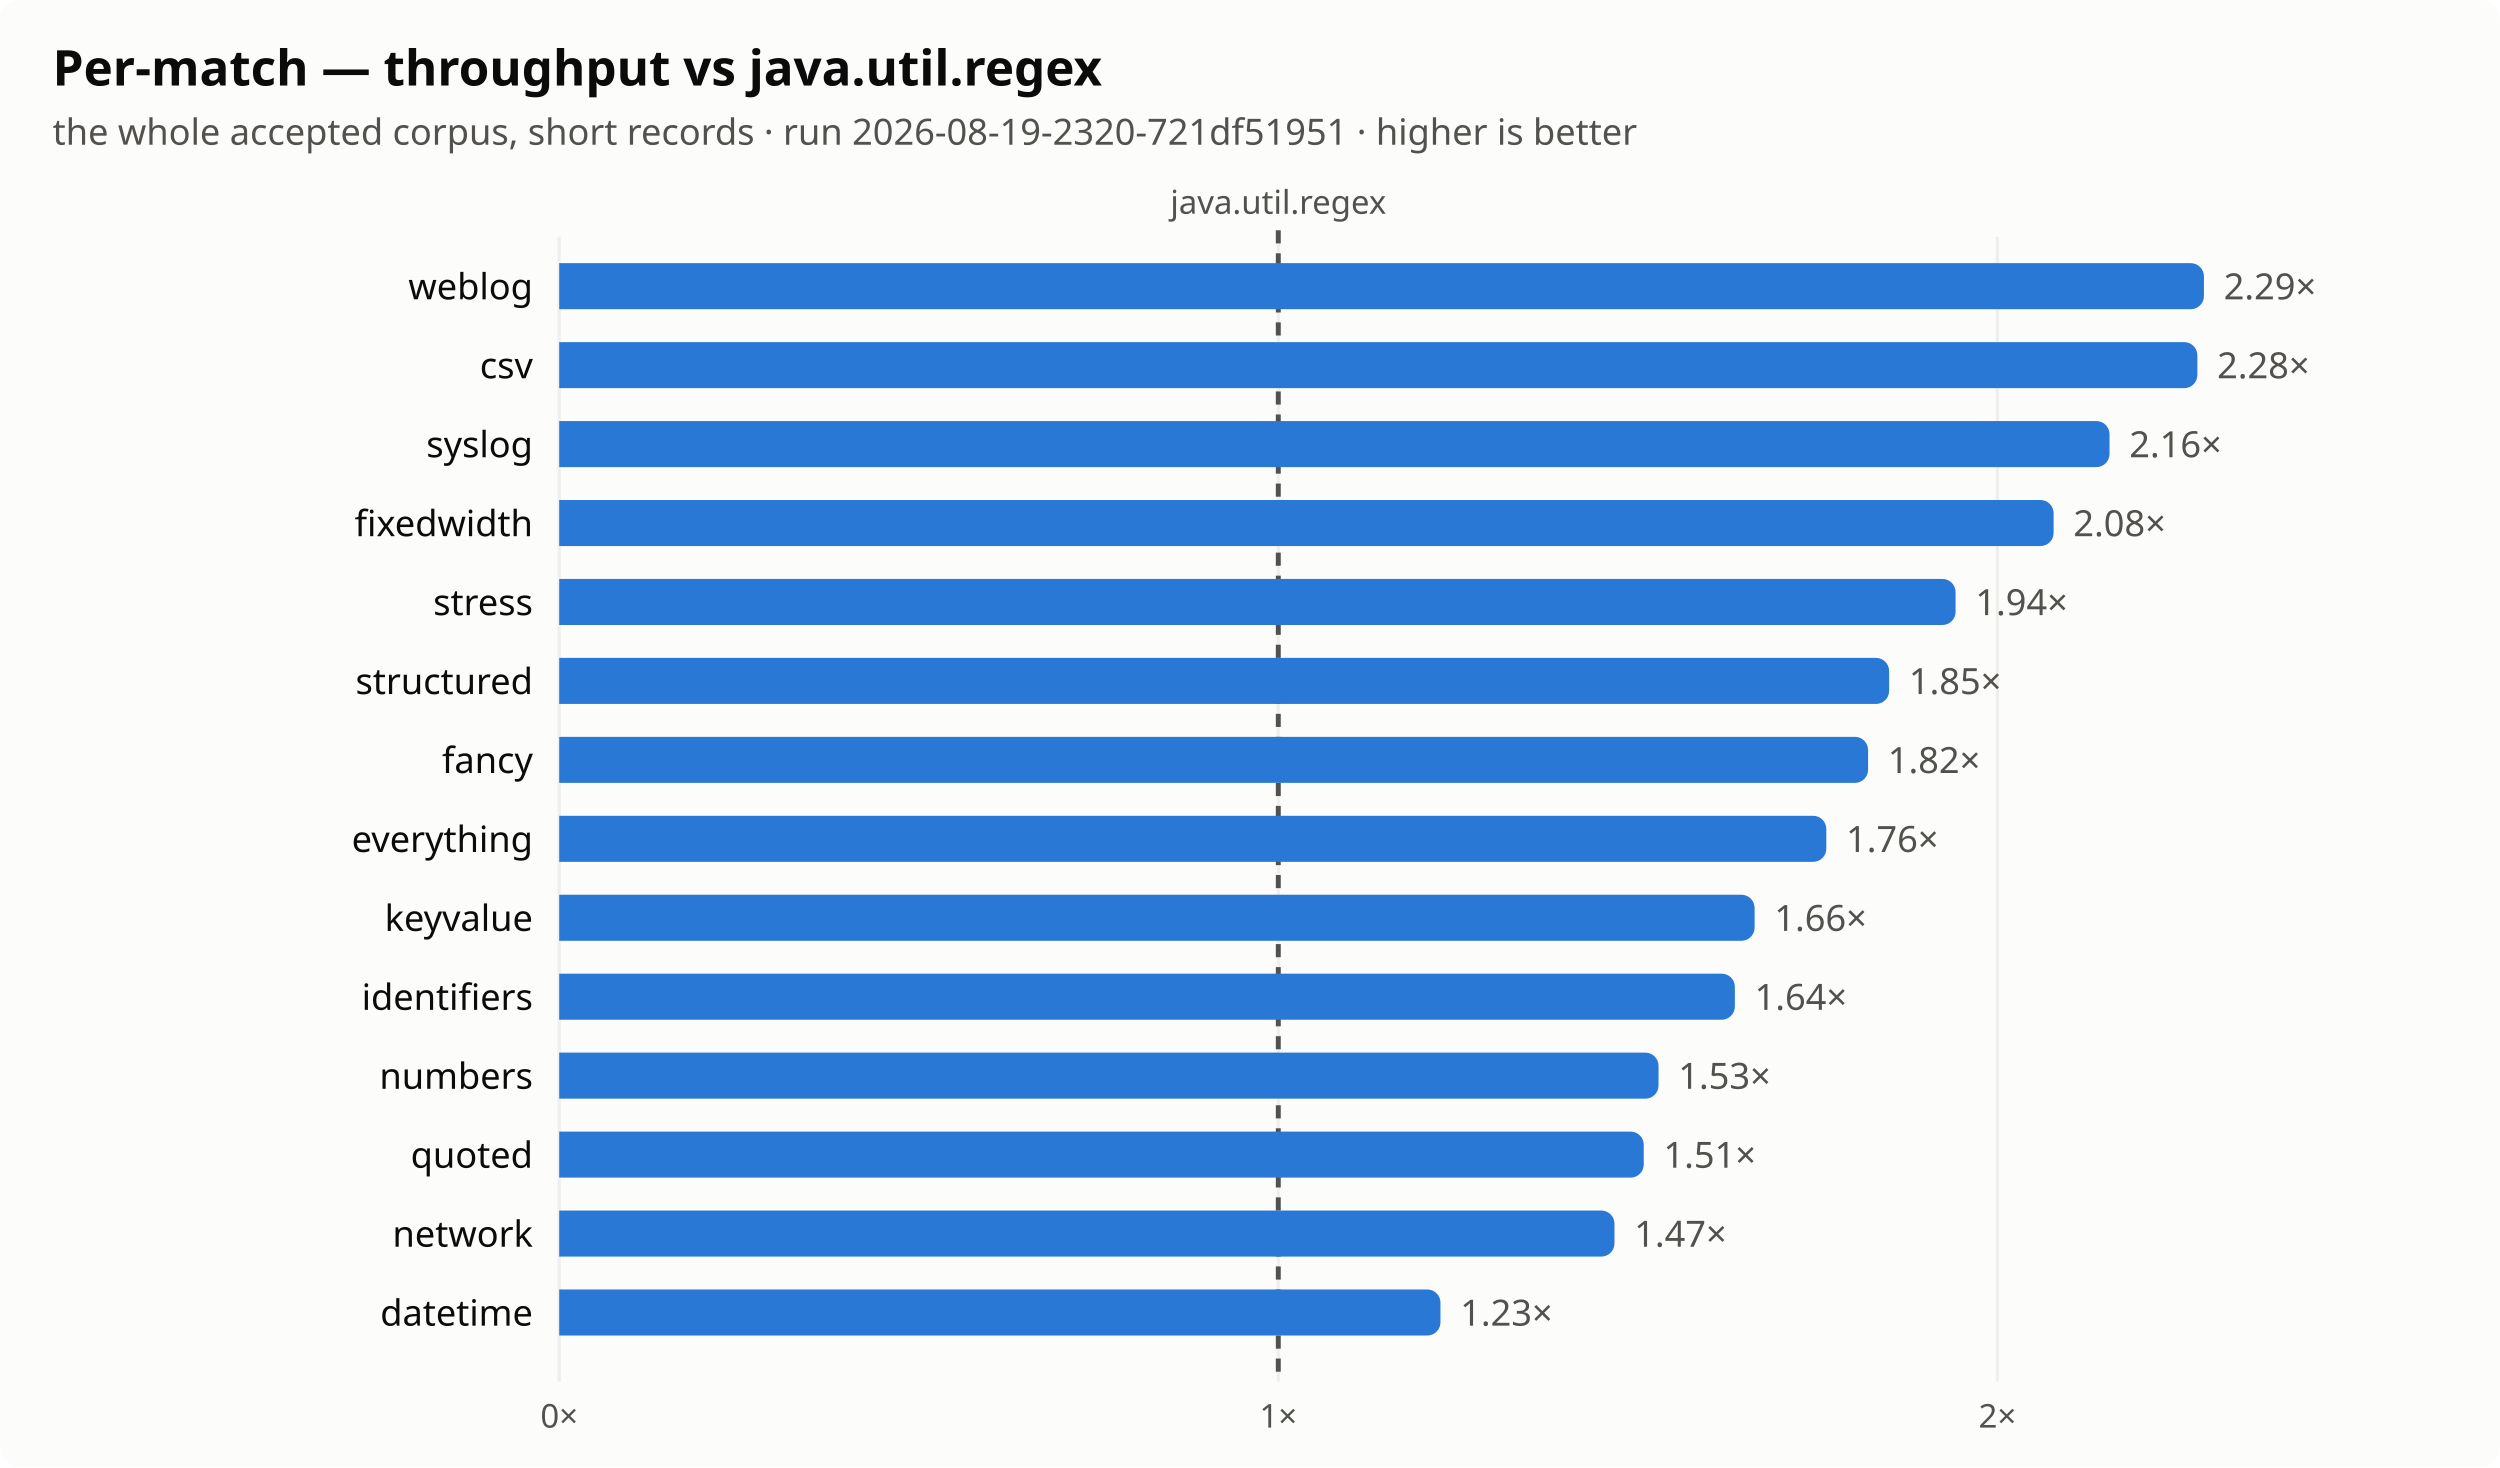
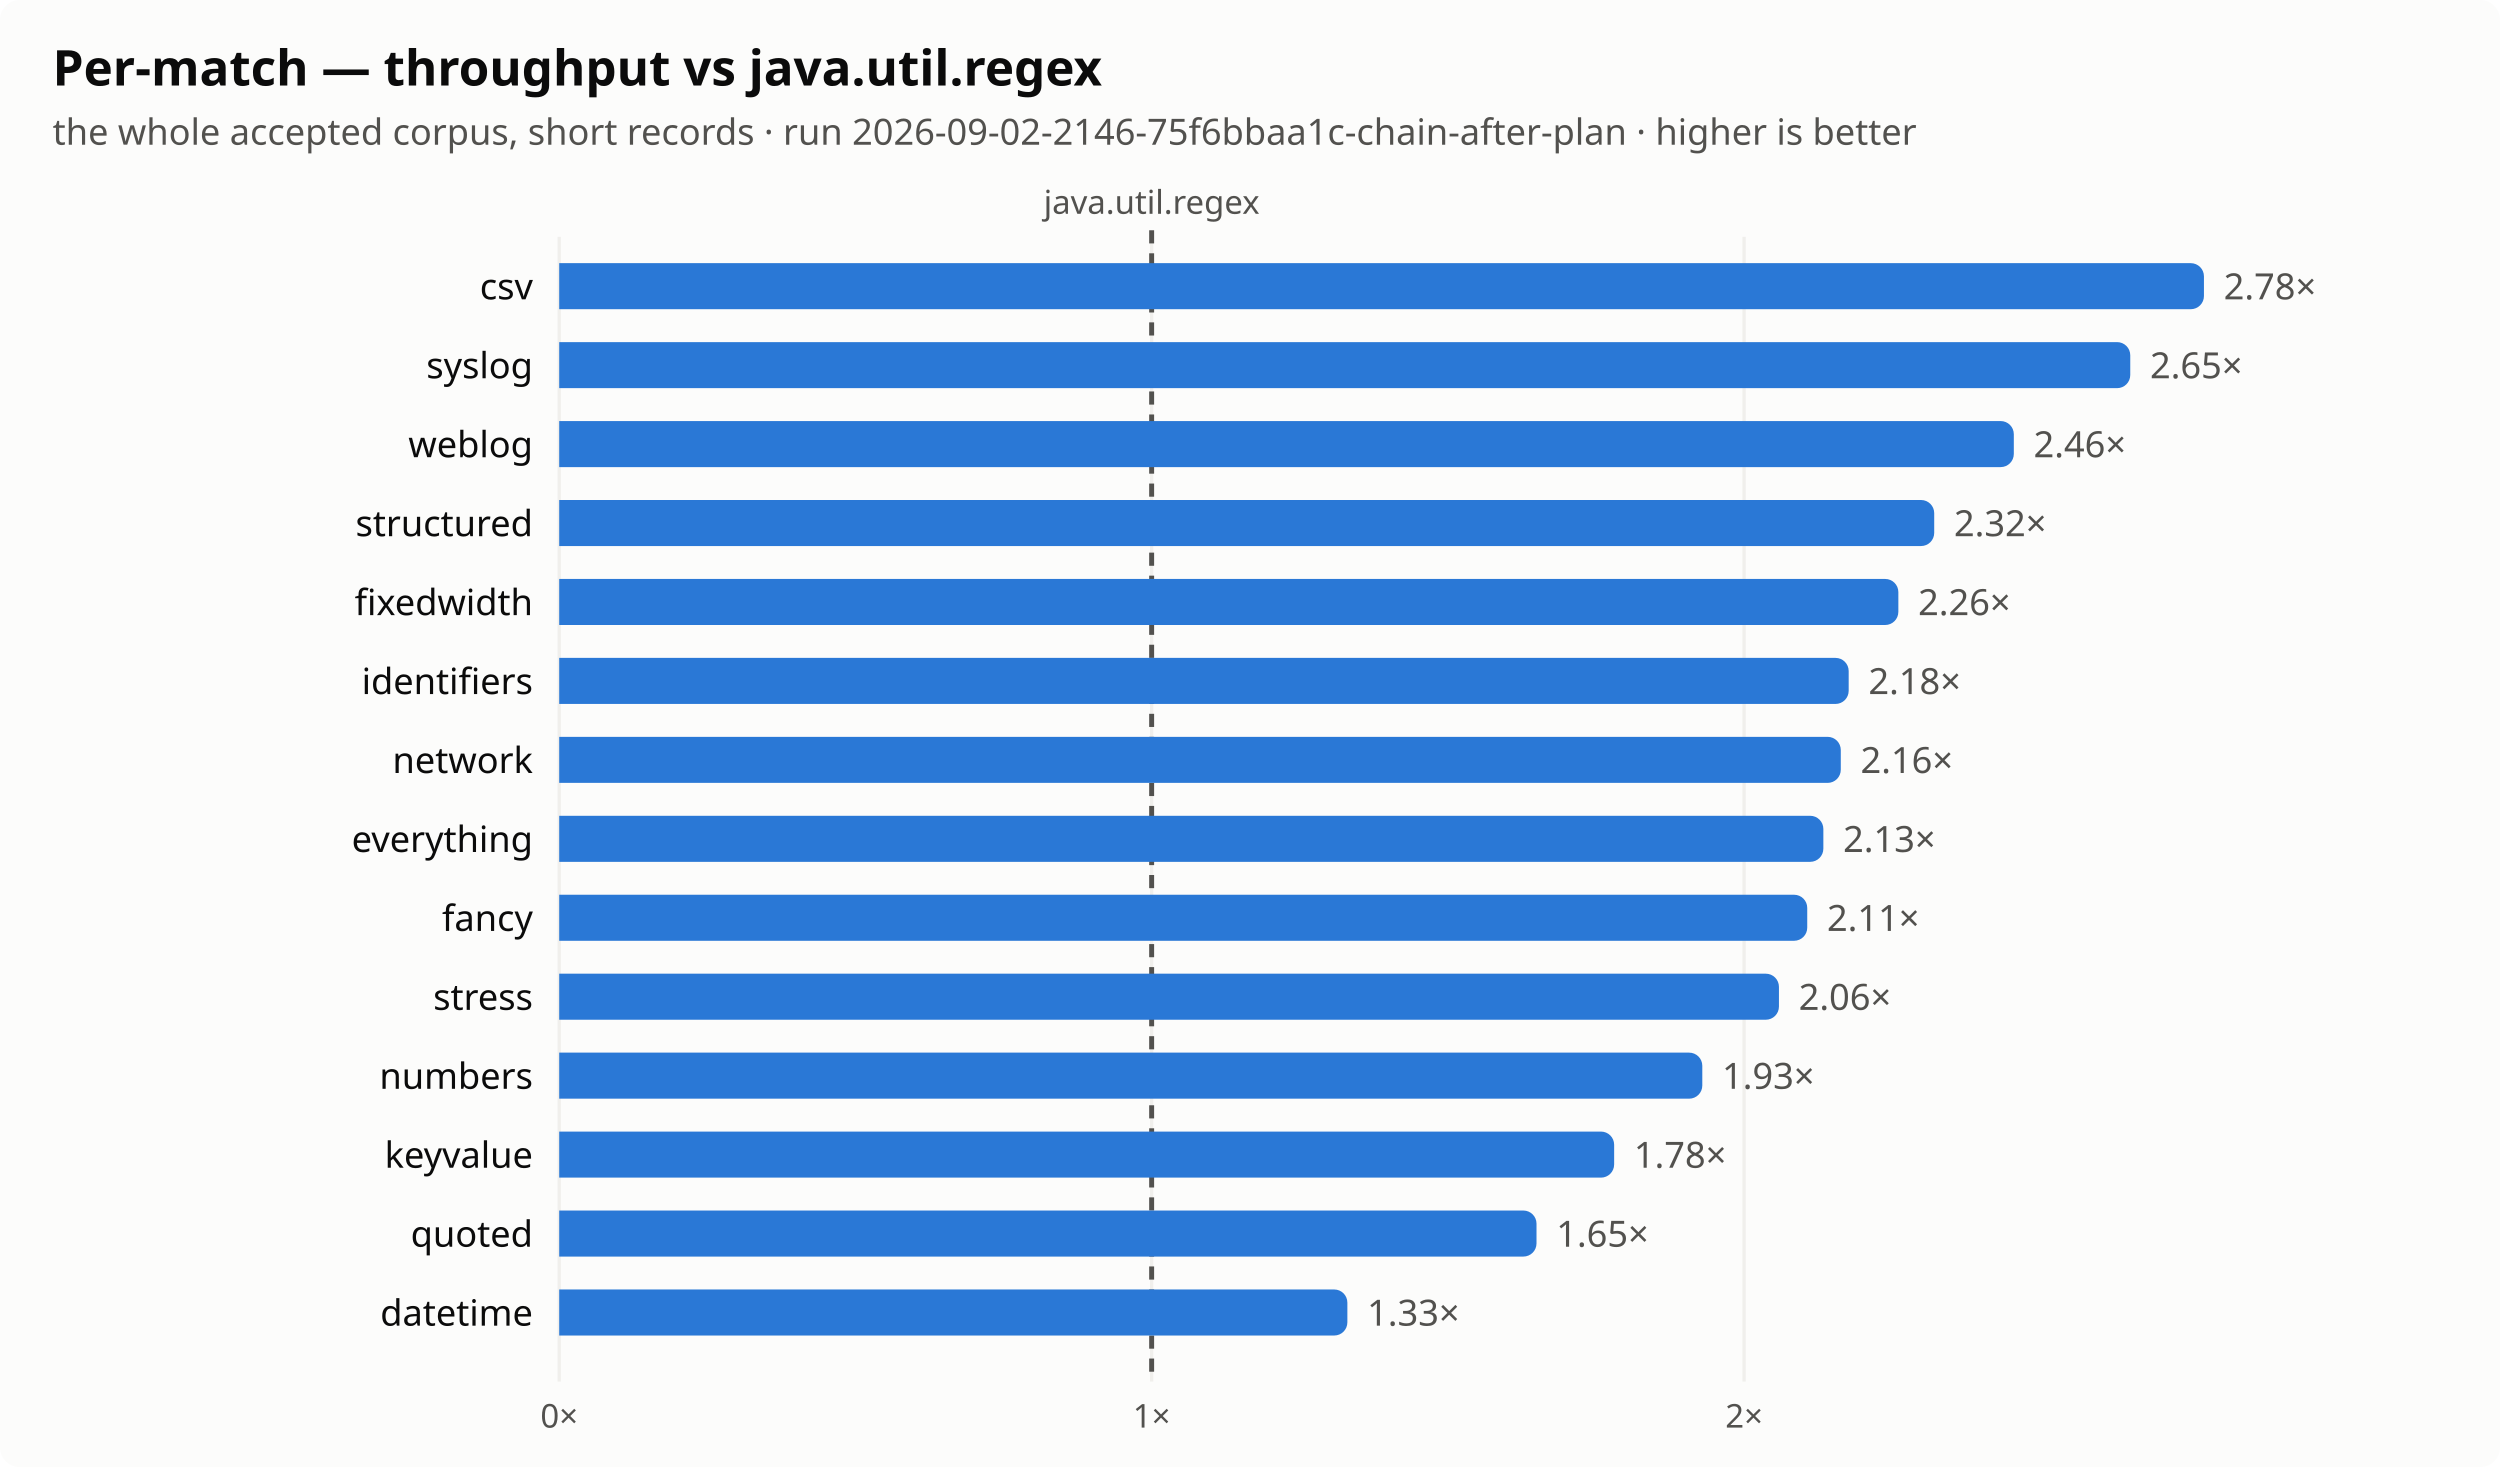
<svg xmlns="http://www.w3.org/2000/svg" width="760" height="446" viewBox="0 0 760 446" font-family="system-ui, sans-serif">
  <rect width="760" height="446" fill="#fcfcfb" rx="6" />
  <text x="16" y="26" font-size="15" font-weight="600" fill="#0b0b0b">Per-match — throughput vs java.util.regex</text>
-   <text x="16" y="44" font-size="11" fill="#52514e">the whole accepted corpus, short records · run 2026-08-19-2320-721df51951 · higher is better</text>
+   <text x="16" y="44" font-size="11" fill="#52514e">the whole accepted corpus, short records · run 2026-09-02-2146-75f6bbaa1c-chain-after-plan · higher is better</text>
  <line x1="170.0" y1="72" x2="170.0" y2="420" stroke="#f0efec" stroke-width="1" />
  <text x="170.0" y="434" font-size="10" fill="#52514e" text-anchor="middle">0×</text>
-   <line x1="388.6" y1="72" x2="388.6" y2="420" stroke="#f0efec" stroke-width="1" />
-   <text x="388.6" y="434" font-size="10" fill="#52514e" text-anchor="middle">1×</text>
-   <line x1="607.2" y1="72" x2="607.2" y2="420" stroke="#f0efec" stroke-width="1" />
-   <text x="607.2" y="434" font-size="10" fill="#52514e" text-anchor="middle">2×</text>
-   <line x1="388.6" y1="70" x2="388.6" y2="420" stroke="#52514e" stroke-width="1.5" stroke-dasharray="4 3" />
-   <text x="388.6" y="65" font-size="10" fill="#52514e" text-anchor="middle">java.util.regex</text>
+   <line x1="350.1" y1="72" x2="350.1" y2="420" stroke="#f0efec" stroke-width="1" />
+   <text x="350.1" y="434" font-size="10" fill="#52514e" text-anchor="middle">1×</text>
+   <line x1="530.2" y1="72" x2="530.2" y2="420" stroke="#f0efec" stroke-width="1" />
+   <text x="530.2" y="434" font-size="10" fill="#52514e" text-anchor="middle">2×</text>
+   <line x1="350.1" y1="70" x2="350.1" y2="420" stroke="#52514e" stroke-width="1.5" stroke-dasharray="4 3" />
+   <text x="350.1" y="65" font-size="10" fill="#52514e" text-anchor="middle">java.util.regex</text>
  <path d="M 170 80 h 496.0 a 4.0 4.0 0 0 1 4.0 4.0 v 6.0 a 4.0 4.0 0 0 1 -4.0 4.0 h -496.0 Z" fill="#2a78d6" />
-   <text x="162" y="91" font-size="11" fill="#0b0b0b" text-anchor="end">weblog</text>
-   <text x="676.0" y="91" font-size="11" fill="#52514e">2.29×</text>
-   <path d="M 170 104 h 494.0 a 4.0 4.0 0 0 1 4.0 4.0 v 6.0 a 4.0 4.0 0 0 1 -4.0 4.0 h -494.0 Z" fill="#2a78d6" />
-   <text x="162" y="115" font-size="11" fill="#0b0b0b" text-anchor="end">csv</text>
-   <text x="674.0" y="115" font-size="11" fill="#52514e">2.28×</text>
-   <path d="M 170 128 h 467.3 a 4.0 4.0 0 0 1 4.0 4.0 v 6.0 a 4.0 4.0 0 0 1 -4.0 4.0 h -467.3 Z" fill="#2a78d6" />
-   <text x="162" y="139" font-size="11" fill="#0b0b0b" text-anchor="end">syslog</text>
-   <text x="647.3" y="139" font-size="11" fill="#52514e">2.16×</text>
-   <path d="M 170 152 h 450.3 a 4.0 4.0 0 0 1 4.0 4.0 v 6.0 a 4.0 4.0 0 0 1 -4.0 4.0 h -450.3 Z" fill="#2a78d6" />
-   <text x="162" y="163" font-size="11" fill="#0b0b0b" text-anchor="end">fixedwidth</text>
-   <text x="630.3" y="163" font-size="11" fill="#52514e">2.08×</text>
-   <path d="M 170 176 h 420.5 a 4.0 4.0 0 0 1 4.0 4.0 v 6.0 a 4.0 4.0 0 0 1 -4.0 4.0 h -420.5 Z" fill="#2a78d6" />
-   <text x="162" y="187" font-size="11" fill="#0b0b0b" text-anchor="end">stress</text>
-   <text x="600.5" y="187" font-size="11" fill="#52514e">1.94×</text>
-   <path d="M 170 200 h 400.3 a 4.0 4.0 0 0 1 4.0 4.0 v 6.0 a 4.0 4.0 0 0 1 -4.0 4.0 h -400.3 Z" fill="#2a78d6" />
-   <text x="162" y="211" font-size="11" fill="#0b0b0b" text-anchor="end">structured</text>
-   <text x="580.3" y="211" font-size="11" fill="#52514e">1.85×</text>
-   <path d="M 170 224 h 393.9 a 4.0 4.0 0 0 1 4.0 4.0 v 6.0 a 4.0 4.0 0 0 1 -4.0 4.0 h -393.9 Z" fill="#2a78d6" />
-   <text x="162" y="235" font-size="11" fill="#0b0b0b" text-anchor="end">fancy</text>
-   <text x="573.9" y="235" font-size="11" fill="#52514e">1.82×</text>
-   <path d="M 170 248 h 381.2 a 4.0 4.0 0 0 1 4.0 4.0 v 6.0 a 4.0 4.0 0 0 1 -4.0 4.0 h -381.2 Z" fill="#2a78d6" />
+   <text x="162" y="91" font-size="11" fill="#0b0b0b" text-anchor="end">csv</text>
+   <text x="676.0" y="91" font-size="11" fill="#52514e">2.78×</text>
+   <path d="M 170 104 h 473.6 a 4.0 4.0 0 0 1 4.0 4.0 v 6.0 a 4.0 4.0 0 0 1 -4.0 4.0 h -473.6 Z" fill="#2a78d6" />
+   <text x="162" y="115" font-size="11" fill="#0b0b0b" text-anchor="end">syslog</text>
+   <text x="653.6" y="115" font-size="11" fill="#52514e">2.65×</text>
+   <path d="M 170 128 h 438.2 a 4.0 4.0 0 0 1 4.0 4.0 v 6.0 a 4.0 4.0 0 0 1 -4.0 4.0 h -438.2 Z" fill="#2a78d6" />
+   <text x="162" y="139" font-size="11" fill="#0b0b0b" text-anchor="end">weblog</text>
+   <text x="618.2" y="139" font-size="11" fill="#52514e">2.46×</text>
+   <path d="M 170 152 h 414.0 a 4.0 4.0 0 0 1 4.0 4.0 v 6.0 a 4.0 4.0 0 0 1 -4.0 4.0 h -414.0 Z" fill="#2a78d6" />
+   <text x="162" y="163" font-size="11" fill="#0b0b0b" text-anchor="end">structured</text>
+   <text x="594.0" y="163" font-size="11" fill="#52514e">2.32×</text>
+   <path d="M 170 176 h 403.1 a 4.0 4.0 0 0 1 4.0 4.0 v 6.0 a 4.0 4.0 0 0 1 -4.0 4.0 h -403.1 Z" fill="#2a78d6" />
+   <text x="162" y="187" font-size="11" fill="#0b0b0b" text-anchor="end">fixedwidth</text>
+   <text x="583.1" y="187" font-size="11" fill="#52514e">2.26×</text>
+   <path d="M 170 200 h 388.0 a 4.0 4.0 0 0 1 4.0 4.0 v 6.0 a 4.0 4.0 0 0 1 -4.0 4.0 h -388.0 Z" fill="#2a78d6" />
+   <text x="162" y="211" font-size="11" fill="#0b0b0b" text-anchor="end">identifiers</text>
+   <text x="568.0" y="211" font-size="11" fill="#52514e">2.18×</text>
+   <path d="M 170 224 h 385.6 a 4.0 4.0 0 0 1 4.0 4.0 v 6.0 a 4.0 4.0 0 0 1 -4.0 4.0 h -385.6 Z" fill="#2a78d6" />
+   <text x="162" y="235" font-size="11" fill="#0b0b0b" text-anchor="end">network</text>
+   <text x="565.6" y="235" font-size="11" fill="#52514e">2.16×</text>
+   <path d="M 170 248 h 380.3 a 4.0 4.0 0 0 1 4.0 4.0 v 6.0 a 4.0 4.0 0 0 1 -4.0 4.0 h -380.3 Z" fill="#2a78d6" />
  <text x="162" y="259" font-size="11" fill="#0b0b0b" text-anchor="end">everything</text>
-   <text x="561.2" y="259" font-size="11" fill="#52514e">1.76×</text>
-   <path d="M 170 272 h 359.4 a 4.0 4.0 0 0 1 4.0 4.0 v 6.0 a 4.0 4.0 0 0 1 -4.0 4.0 h -359.4 Z" fill="#2a78d6" />
-   <text x="162" y="283" font-size="11" fill="#0b0b0b" text-anchor="end">keyvalue</text>
-   <text x="539.4" y="283" font-size="11" fill="#52514e">1.66×</text>
-   <path d="M 170 296 h 353.4 a 4.0 4.0 0 0 1 4.0 4.0 v 6.0 a 4.0 4.0 0 0 1 -4.0 4.0 h -353.4 Z" fill="#2a78d6" />
-   <text x="162" y="307" font-size="11" fill="#0b0b0b" text-anchor="end">identifiers</text>
-   <text x="533.4" y="307" font-size="11" fill="#52514e">1.64×</text>
-   <path d="M 170 320 h 330.2 a 4.0 4.0 0 0 1 4.0 4.0 v 6.0 a 4.0 4.0 0 0 1 -4.0 4.0 h -330.2 Z" fill="#2a78d6" />
+   <text x="560.3" y="259" font-size="11" fill="#52514e">2.13×</text>
+   <path d="M 170 272 h 375.4 a 4.0 4.0 0 0 1 4.0 4.0 v 6.0 a 4.0 4.0 0 0 1 -4.0 4.0 h -375.4 Z" fill="#2a78d6" />
+   <text x="162" y="283" font-size="11" fill="#0b0b0b" text-anchor="end">fancy</text>
+   <text x="555.4" y="283" font-size="11" fill="#52514e">2.11×</text>
+   <path d="M 170 296 h 366.8 a 4.0 4.0 0 0 1 4.0 4.0 v 6.0 a 4.0 4.0 0 0 1 -4.0 4.0 h -366.8 Z" fill="#2a78d6" />
+   <text x="162" y="307" font-size="11" fill="#0b0b0b" text-anchor="end">stress</text>
+   <text x="546.8" y="307" font-size="11" fill="#52514e">2.06×</text>
+   <path d="M 170 320 h 343.5 a 4.0 4.0 0 0 1 4.0 4.0 v 6.0 a 4.0 4.0 0 0 1 -4.0 4.0 h -343.5 Z" fill="#2a78d6" />
  <text x="162" y="331" font-size="11" fill="#0b0b0b" text-anchor="end">numbers</text>
-   <text x="510.2" y="331" font-size="11" fill="#52514e">1.53×</text>
-   <path d="M 170 344 h 325.7 a 4.0 4.0 0 0 1 4.0 4.0 v 6.0 a 4.0 4.0 0 0 1 -4.0 4.0 h -325.7 Z" fill="#2a78d6" />
-   <text x="162" y="355" font-size="11" fill="#0b0b0b" text-anchor="end">quoted</text>
-   <text x="505.7" y="355" font-size="11" fill="#52514e">1.51×</text>
-   <path d="M 170 368 h 316.8 a 4.0 4.0 0 0 1 4.0 4.0 v 6.0 a 4.0 4.0 0 0 1 -4.0 4.0 h -316.8 Z" fill="#2a78d6" />
-   <text x="162" y="379" font-size="11" fill="#0b0b0b" text-anchor="end">network</text>
-   <text x="496.8" y="379" font-size="11" fill="#52514e">1.47×</text>
-   <path d="M 170 392 h 263.9 a 4.0 4.0 0 0 1 4.0 4.0 v 6.0 a 4.0 4.0 0 0 1 -4.0 4.0 h -263.9 Z" fill="#2a78d6" />
+   <text x="523.5" y="331" font-size="11" fill="#52514e">1.93×</text>
+   <path d="M 170 344 h 316.7 a 4.0 4.0 0 0 1 4.0 4.0 v 6.0 a 4.0 4.0 0 0 1 -4.0 4.0 h -316.7 Z" fill="#2a78d6" />
+   <text x="162" y="355" font-size="11" fill="#0b0b0b" text-anchor="end">keyvalue</text>
+   <text x="496.7" y="355" font-size="11" fill="#52514e">1.78×</text>
+   <path d="M 170 368 h 293.1 a 4.0 4.0 0 0 1 4.0 4.0 v 6.0 a 4.0 4.0 0 0 1 -4.0 4.0 h -293.1 Z" fill="#2a78d6" />
+   <text x="162" y="379" font-size="11" fill="#0b0b0b" text-anchor="end">quoted</text>
+   <text x="473.1" y="379" font-size="11" fill="#52514e">1.65×</text>
+   <path d="M 170 392 h 235.6 a 4.0 4.0 0 0 1 4.0 4.0 v 6.0 a 4.0 4.0 0 0 1 -4.0 4.0 h -235.6 Z" fill="#2a78d6" />
  <text x="162" y="403" font-size="11" fill="#0b0b0b" text-anchor="end">datetime</text>
-   <text x="443.9" y="403" font-size="11" fill="#52514e">1.23×</text>
+   <text x="415.6" y="403" font-size="11" fill="#52514e">1.33×</text>
</svg>
